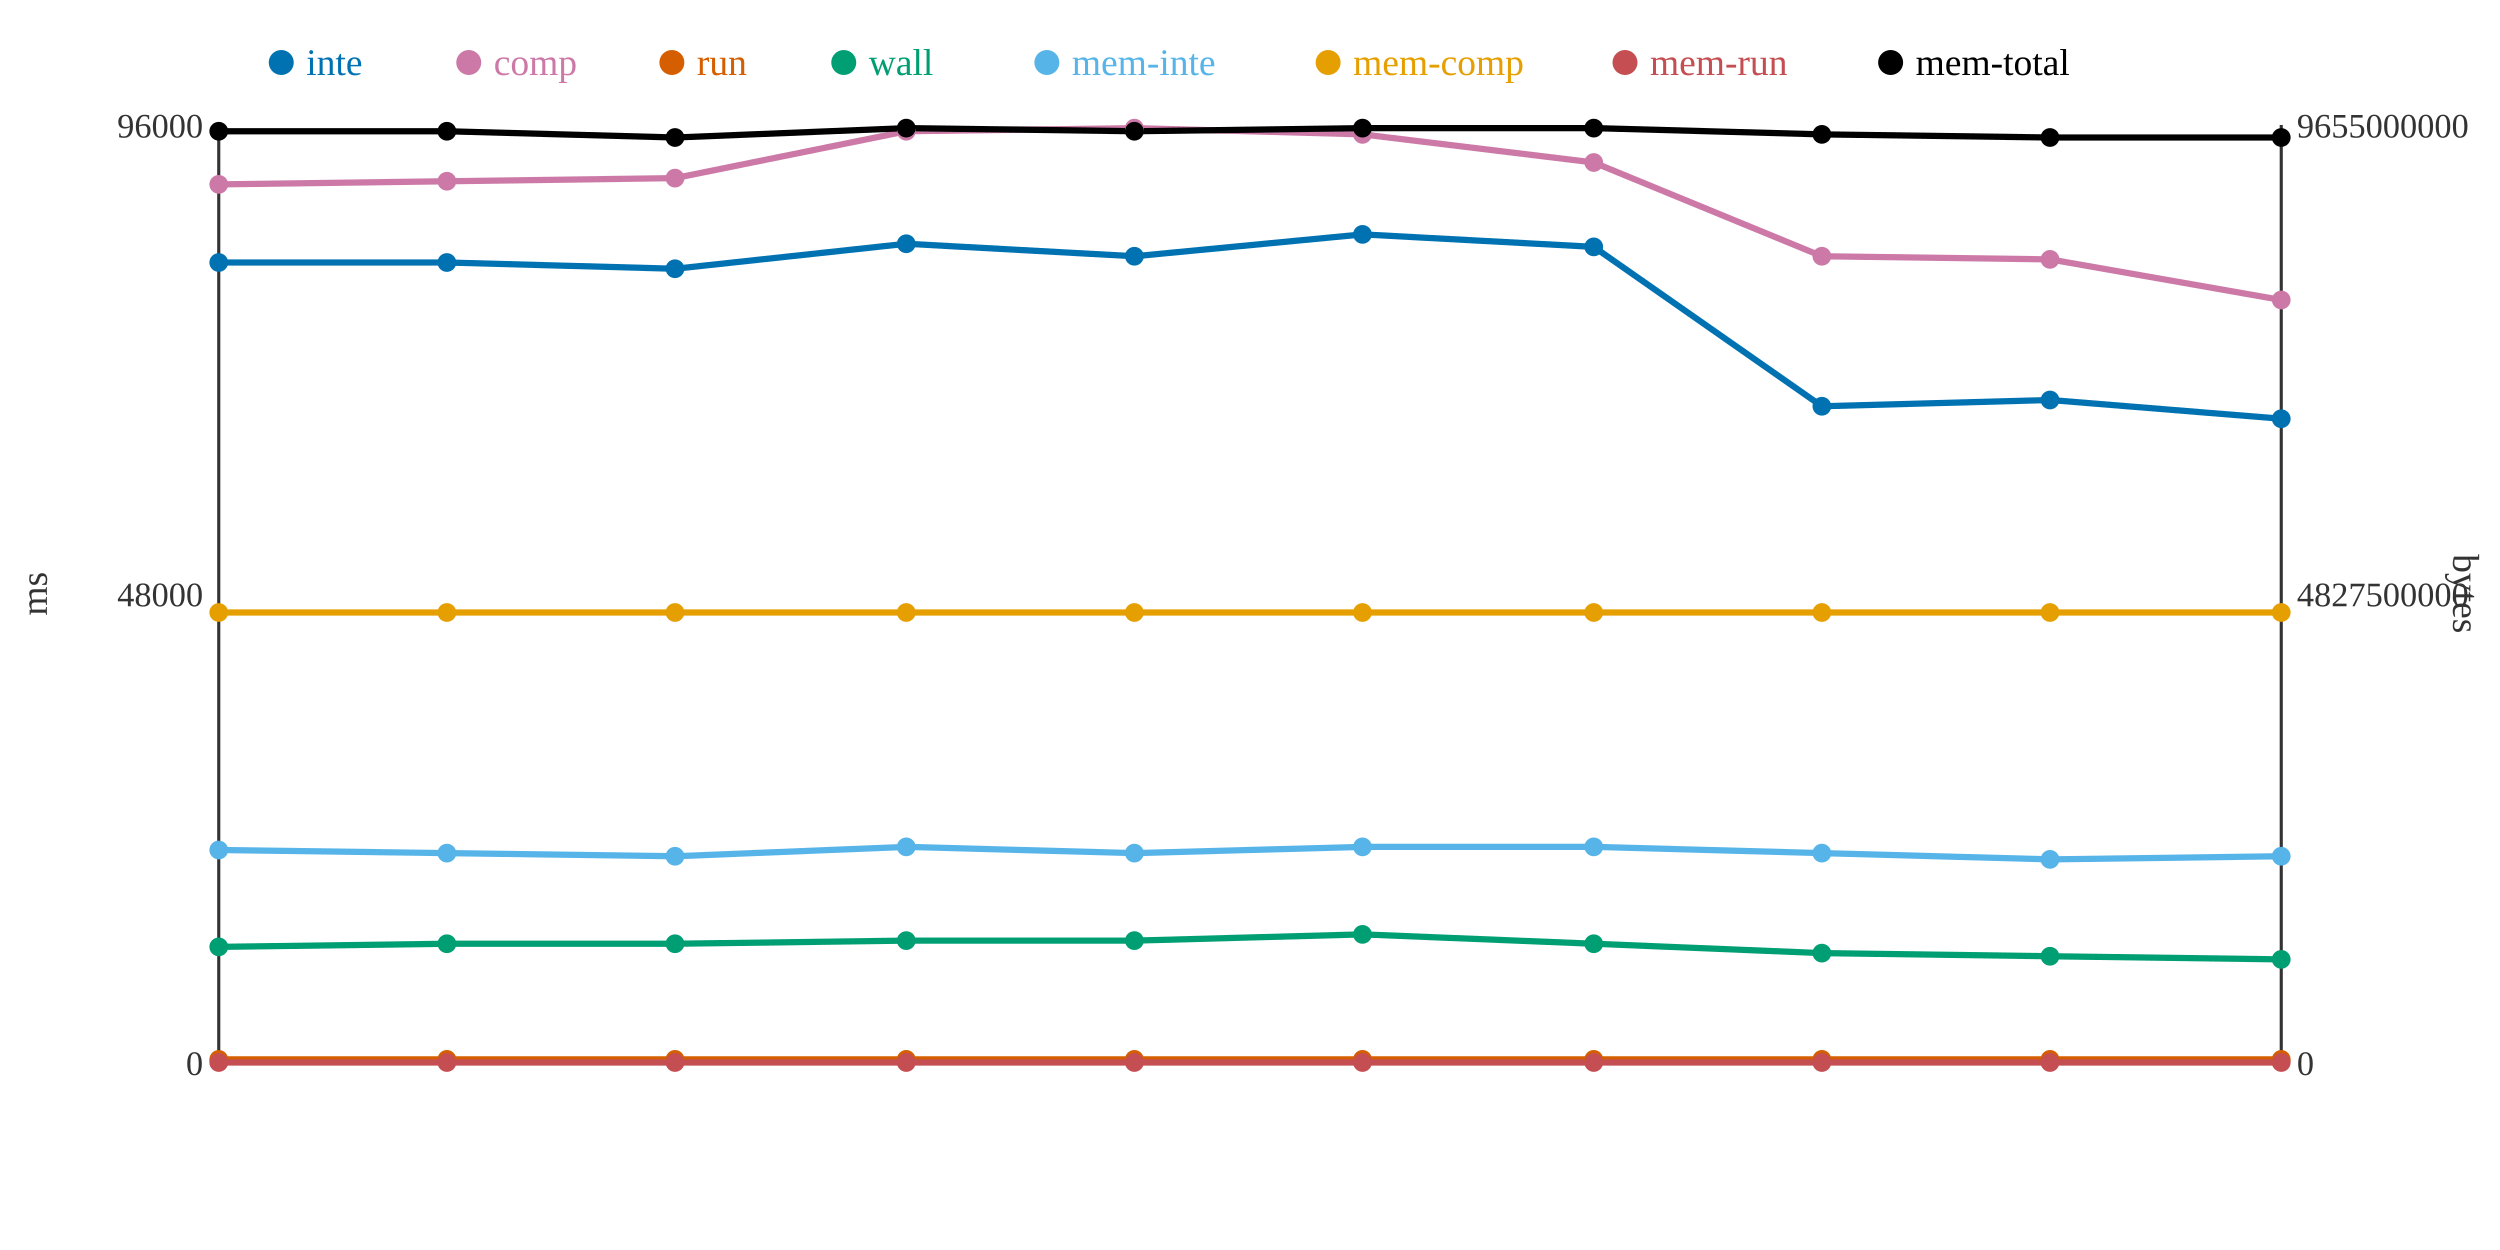
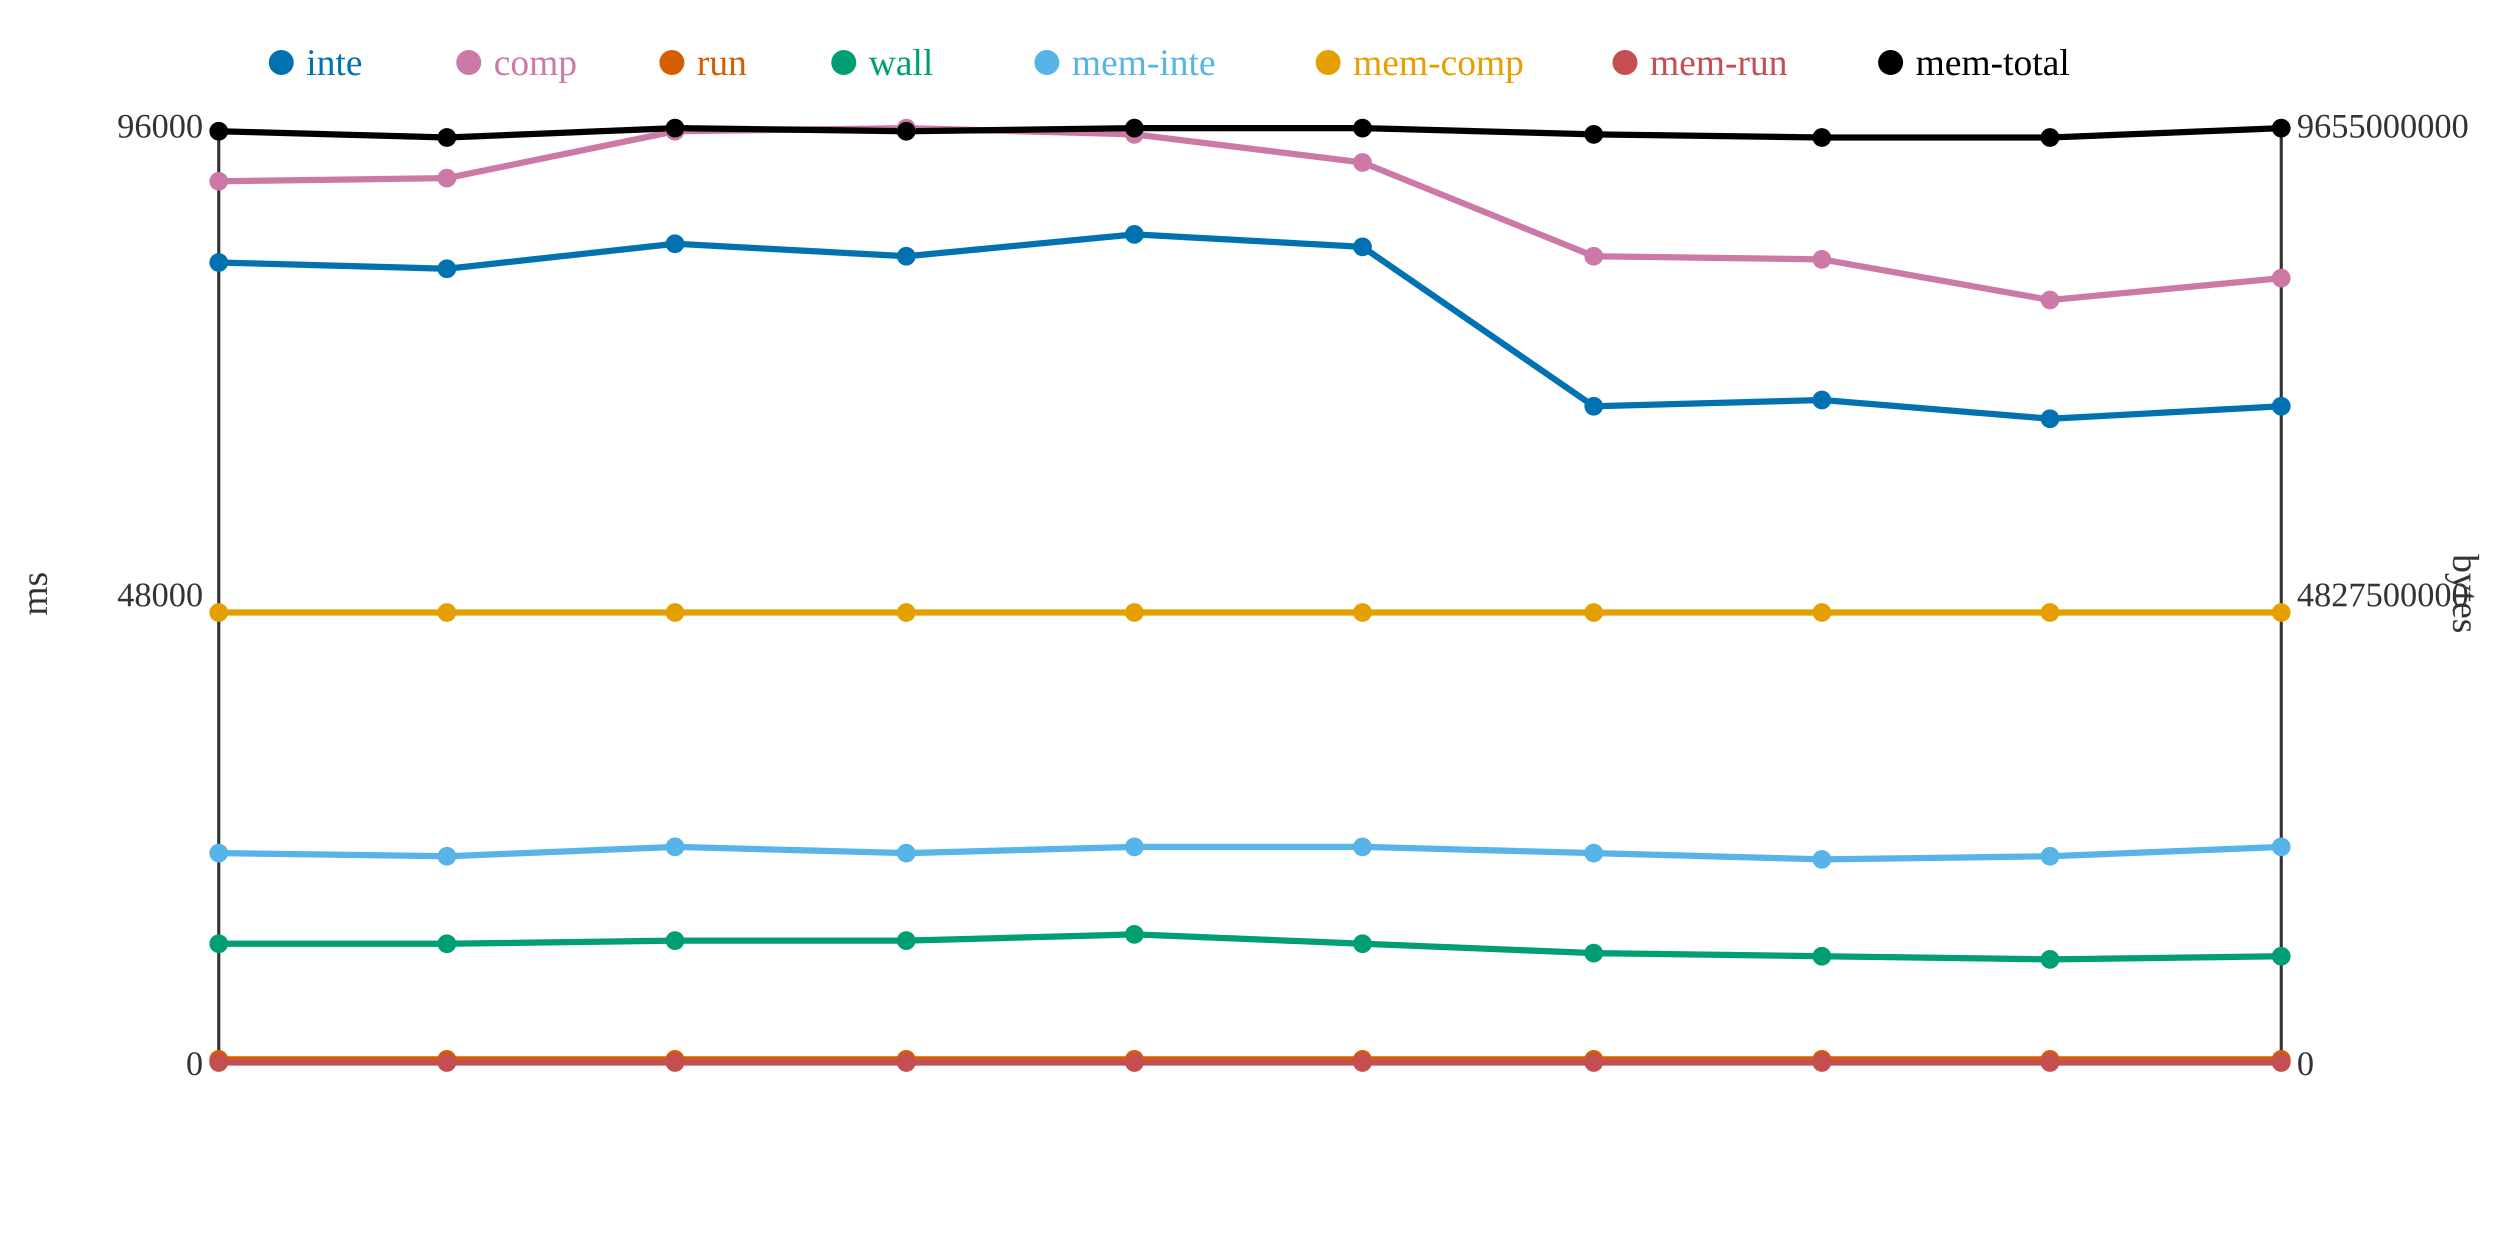
<svg xmlns="http://www.w3.org/2000/svg" width="800" height="400">
  <rect width="800" height="400" fill="white" />
  <line x1="70" y1="40" x2="70" y2="340" stroke="#333" stroke-width="1" />
  <line x1="70" y1="340" x2="730" y2="340" stroke="#333" stroke-width="1" />
  <line x1="730" y1="40" x2="730" y2="340" stroke="#333" stroke-width="1" />
  <text x="65" y="344" text-anchor="end" font-size="11" fill="#333">0</text>
  <text x="65" y="194" text-anchor="end" font-size="11" fill="#333">48000</text>
  <text x="65" y="44" text-anchor="end" font-size="11" fill="#333">96000</text>
  <text x="15" y="190" text-anchor="middle" font-size="12" fill="#333" transform="rotate(-90 15 190)">ms</text>
  <text x="735" y="344" text-anchor="start" font-size="11" fill="#333">0</text>
  <text x="735" y="194" text-anchor="start" font-size="11" fill="#333">4827500000</text>
  <text x="735" y="44" text-anchor="start" font-size="11" fill="#333">9655000000</text>
  <text x="785" y="190" text-anchor="middle" font-size="12" fill="#333" transform="rotate(90 785 190)">bytes</text>
-   <polyline points="70,84 143,84 216,86 290,78 363,82 436,75 510,79 583,130 656,128 730,134" fill="none" stroke="#0072B2" stroke-width="2" />
-   <polyline points="70,59 143,58 216,57 290,42 363,41 436,43 510,52 583,82 656,83 730,96" fill="none" stroke="#CC79A7" stroke-width="2" />
+   <polyline points="70,84 143,86 216,78 290,82 363,75 436,79 510,130 583,128 656,134 730,130" fill="none" stroke="#0072B2" stroke-width="2" />
+   <polyline points="70,58 143,57 216,42 290,41 363,43 436,52 510,82 583,83 656,96 730,89" fill="none" stroke="#CC79A7" stroke-width="2" />
  <polyline points="70,339 143,339 216,339 290,339 363,339 436,339 510,339 583,339 656,339 730,339" fill="none" stroke="#D55E00" stroke-width="2" />
-   <polyline points="70,303 143,302 216,302 290,301 363,301 436,299 510,302 583,305 656,306 730,307" fill="none" stroke="#009E73" stroke-width="2" />
-   <polyline points="70,272 143,273 216,274 290,271 363,273 436,271 510,271 583,273 656,275 730,274" fill="none" stroke="#56B4E9" stroke-width="2" />
+   <polyline points="70,302 143,302 216,301 290,301 363,299 436,302 510,305 583,306 656,307 730,306" fill="none" stroke="#009E73" stroke-width="2" />
+   <polyline points="70,273 143,274 216,271 290,273 363,271 436,271 510,273 583,275 656,274 730,271" fill="none" stroke="#56B4E9" stroke-width="2" />
  <polyline points="70,196 143,196 216,196 290,196 363,196 436,196 510,196 583,196 656,196 730,196" fill="none" stroke="#E69F00" stroke-width="2" />
  <polyline points="70,340 143,340 216,340 290,340 363,340 436,340 510,340 583,340 656,340 730,340" fill="none" stroke="#C44E52" stroke-width="2" />
-   <polyline points="70,42 143,42 216,44 290,41 363,42 436,41 510,41 583,43 656,44 730,44" fill="none" stroke="#000000" stroke-width="2" />
+   <polyline points="70,42 143,44 216,41 290,42 363,41 436,41 510,43 583,44 656,44 730,41" fill="none" stroke="#000000" stroke-width="2" />
  <circle cx="70" cy="84" r="3" fill="#0072B2" />
-   <circle cx="70" cy="59" r="3" fill="#CC79A7" />
+   <circle cx="70" cy="58" r="3" fill="#CC79A7" />
  <circle cx="70" cy="339" r="3" fill="#D55E00" />
-   <circle cx="70" cy="303" r="3" fill="#009E73" />
-   <circle cx="70" cy="272" r="3" fill="#56B4E9" />
+   <circle cx="70" cy="302" r="3" fill="#009E73" />
+   <circle cx="70" cy="273" r="3" fill="#56B4E9" />
  <circle cx="70" cy="196" r="3" fill="#E69F00" />
  <circle cx="70" cy="340" r="3" fill="#C44E52" />
  <circle cx="70" cy="42" r="3" fill="#000000" />
-   <circle cx="143" cy="84" r="3" fill="#0072B2" />
-   <circle cx="143" cy="58" r="3" fill="#CC79A7" />
+   <circle cx="143" cy="86" r="3" fill="#0072B2" />
+   <circle cx="143" cy="57" r="3" fill="#CC79A7" />
  <circle cx="143" cy="339" r="3" fill="#D55E00" />
  <circle cx="143" cy="302" r="3" fill="#009E73" />
-   <circle cx="143" cy="273" r="3" fill="#56B4E9" />
+   <circle cx="143" cy="274" r="3" fill="#56B4E9" />
  <circle cx="143" cy="196" r="3" fill="#E69F00" />
  <circle cx="143" cy="340" r="3" fill="#C44E52" />
-   <circle cx="143" cy="42" r="3" fill="#000000" />
-   <circle cx="216" cy="86" r="3" fill="#0072B2" />
-   <circle cx="216" cy="57" r="3" fill="#CC79A7" />
+   <circle cx="143" cy="44" r="3" fill="#000000" />
+   <circle cx="216" cy="78" r="3" fill="#0072B2" />
+   <circle cx="216" cy="42" r="3" fill="#CC79A7" />
  <circle cx="216" cy="339" r="3" fill="#D55E00" />
-   <circle cx="216" cy="302" r="3" fill="#009E73" />
-   <circle cx="216" cy="274" r="3" fill="#56B4E9" />
+   <circle cx="216" cy="301" r="3" fill="#009E73" />
+   <circle cx="216" cy="271" r="3" fill="#56B4E9" />
  <circle cx="216" cy="196" r="3" fill="#E69F00" />
  <circle cx="216" cy="340" r="3" fill="#C44E52" />
-   <circle cx="216" cy="44" r="3" fill="#000000" />
-   <circle cx="290" cy="78" r="3" fill="#0072B2" />
-   <circle cx="290" cy="42" r="3" fill="#CC79A7" />
+   <circle cx="216" cy="41" r="3" fill="#000000" />
+   <circle cx="290" cy="82" r="3" fill="#0072B2" />
+   <circle cx="290" cy="41" r="3" fill="#CC79A7" />
  <circle cx="290" cy="339" r="3" fill="#D55E00" />
  <circle cx="290" cy="301" r="3" fill="#009E73" />
-   <circle cx="290" cy="271" r="3" fill="#56B4E9" />
+   <circle cx="290" cy="273" r="3" fill="#56B4E9" />
  <circle cx="290" cy="196" r="3" fill="#E69F00" />
  <circle cx="290" cy="340" r="3" fill="#C44E52" />
-   <circle cx="290" cy="41" r="3" fill="#000000" />
-   <circle cx="363" cy="82" r="3" fill="#0072B2" />
-   <circle cx="363" cy="41" r="3" fill="#CC79A7" />
+   <circle cx="290" cy="42" r="3" fill="#000000" />
+   <circle cx="363" cy="75" r="3" fill="#0072B2" />
+   <circle cx="363" cy="43" r="3" fill="#CC79A7" />
  <circle cx="363" cy="339" r="3" fill="#D55E00" />
-   <circle cx="363" cy="301" r="3" fill="#009E73" />
-   <circle cx="363" cy="273" r="3" fill="#56B4E9" />
+   <circle cx="363" cy="299" r="3" fill="#009E73" />
+   <circle cx="363" cy="271" r="3" fill="#56B4E9" />
  <circle cx="363" cy="196" r="3" fill="#E69F00" />
  <circle cx="363" cy="340" r="3" fill="#C44E52" />
-   <circle cx="363" cy="42" r="3" fill="#000000" />
-   <circle cx="436" cy="75" r="3" fill="#0072B2" />
-   <circle cx="436" cy="43" r="3" fill="#CC79A7" />
+   <circle cx="363" cy="41" r="3" fill="#000000" />
+   <circle cx="436" cy="79" r="3" fill="#0072B2" />
+   <circle cx="436" cy="52" r="3" fill="#CC79A7" />
  <circle cx="436" cy="339" r="3" fill="#D55E00" />
-   <circle cx="436" cy="299" r="3" fill="#009E73" />
+   <circle cx="436" cy="302" r="3" fill="#009E73" />
  <circle cx="436" cy="271" r="3" fill="#56B4E9" />
  <circle cx="436" cy="196" r="3" fill="#E69F00" />
  <circle cx="436" cy="340" r="3" fill="#C44E52" />
  <circle cx="436" cy="41" r="3" fill="#000000" />
-   <circle cx="510" cy="79" r="3" fill="#0072B2" />
-   <circle cx="510" cy="52" r="3" fill="#CC79A7" />
+   <circle cx="510" cy="130" r="3" fill="#0072B2" />
+   <circle cx="510" cy="82" r="3" fill="#CC79A7" />
  <circle cx="510" cy="339" r="3" fill="#D55E00" />
-   <circle cx="510" cy="302" r="3" fill="#009E73" />
-   <circle cx="510" cy="271" r="3" fill="#56B4E9" />
+   <circle cx="510" cy="305" r="3" fill="#009E73" />
+   <circle cx="510" cy="273" r="3" fill="#56B4E9" />
  <circle cx="510" cy="196" r="3" fill="#E69F00" />
  <circle cx="510" cy="340" r="3" fill="#C44E52" />
-   <circle cx="510" cy="41" r="3" fill="#000000" />
-   <circle cx="583" cy="130" r="3" fill="#0072B2" />
-   <circle cx="583" cy="82" r="3" fill="#CC79A7" />
+   <circle cx="510" cy="43" r="3" fill="#000000" />
+   <circle cx="583" cy="128" r="3" fill="#0072B2" />
+   <circle cx="583" cy="83" r="3" fill="#CC79A7" />
  <circle cx="583" cy="339" r="3" fill="#D55E00" />
-   <circle cx="583" cy="305" r="3" fill="#009E73" />
-   <circle cx="583" cy="273" r="3" fill="#56B4E9" />
+   <circle cx="583" cy="306" r="3" fill="#009E73" />
+   <circle cx="583" cy="275" r="3" fill="#56B4E9" />
  <circle cx="583" cy="196" r="3" fill="#E69F00" />
  <circle cx="583" cy="340" r="3" fill="#C44E52" />
-   <circle cx="583" cy="43" r="3" fill="#000000" />
-   <circle cx="656" cy="128" r="3" fill="#0072B2" />
-   <circle cx="656" cy="83" r="3" fill="#CC79A7" />
+   <circle cx="583" cy="44" r="3" fill="#000000" />
+   <circle cx="656" cy="134" r="3" fill="#0072B2" />
+   <circle cx="656" cy="96" r="3" fill="#CC79A7" />
  <circle cx="656" cy="339" r="3" fill="#D55E00" />
-   <circle cx="656" cy="306" r="3" fill="#009E73" />
-   <circle cx="656" cy="275" r="3" fill="#56B4E9" />
+   <circle cx="656" cy="307" r="3" fill="#009E73" />
+   <circle cx="656" cy="274" r="3" fill="#56B4E9" />
  <circle cx="656" cy="196" r="3" fill="#E69F00" />
  <circle cx="656" cy="340" r="3" fill="#C44E52" />
  <circle cx="656" cy="44" r="3" fill="#000000" />
-   <circle cx="730" cy="134" r="3" fill="#0072B2" />
-   <circle cx="730" cy="96" r="3" fill="#CC79A7" />
+   <circle cx="730" cy="130" r="3" fill="#0072B2" />
+   <circle cx="730" cy="89" r="3" fill="#CC79A7" />
  <circle cx="730" cy="339" r="3" fill="#D55E00" />
-   <circle cx="730" cy="307" r="3" fill="#009E73" />
-   <circle cx="730" cy="274" r="3" fill="#56B4E9" />
+   <circle cx="730" cy="306" r="3" fill="#009E73" />
+   <circle cx="730" cy="271" r="3" fill="#56B4E9" />
  <circle cx="730" cy="196" r="3" fill="#E69F00" />
  <circle cx="730" cy="340" r="3" fill="#C44E52" />
-   <circle cx="730" cy="44" r="3" fill="#000000" />
+   <circle cx="730" cy="41" r="3" fill="#000000" />
  <circle cx="90" cy="20" r="4" fill="#0072B2" />
  <text x="98" y="24" text-anchor="start" font-size="12" fill="#0072B2">inte</text>
  <circle cx="150" cy="20" r="4" fill="#CC79A7" />
  <text x="158" y="24" text-anchor="start" font-size="12" fill="#CC79A7">comp</text>
  <circle cx="215" cy="20" r="4" fill="#D55E00" />
  <text x="223" y="24" text-anchor="start" font-size="12" fill="#D55E00">run</text>
  <circle cx="270" cy="20" r="4" fill="#009E73" />
  <text x="278" y="24" text-anchor="start" font-size="12" fill="#009E73">wall</text>
  <circle cx="335" cy="20" r="4" fill="#56B4E9" />
  <text x="343" y="24" text-anchor="start" font-size="12" fill="#56B4E9">mem-inte</text>
  <circle cx="425" cy="20" r="4" fill="#E69F00" />
  <text x="433" y="24" text-anchor="start" font-size="12" fill="#E69F00">mem-comp</text>
  <circle cx="520" cy="20" r="4" fill="#C44E52" />
  <text x="528" y="24" text-anchor="start" font-size="12" fill="#C44E52">mem-run</text>
  <circle cx="605" cy="20" r="4" fill="#000000" />
  <text x="613" y="24" text-anchor="start" font-size="12" fill="#000000">mem-total</text>
</svg>
